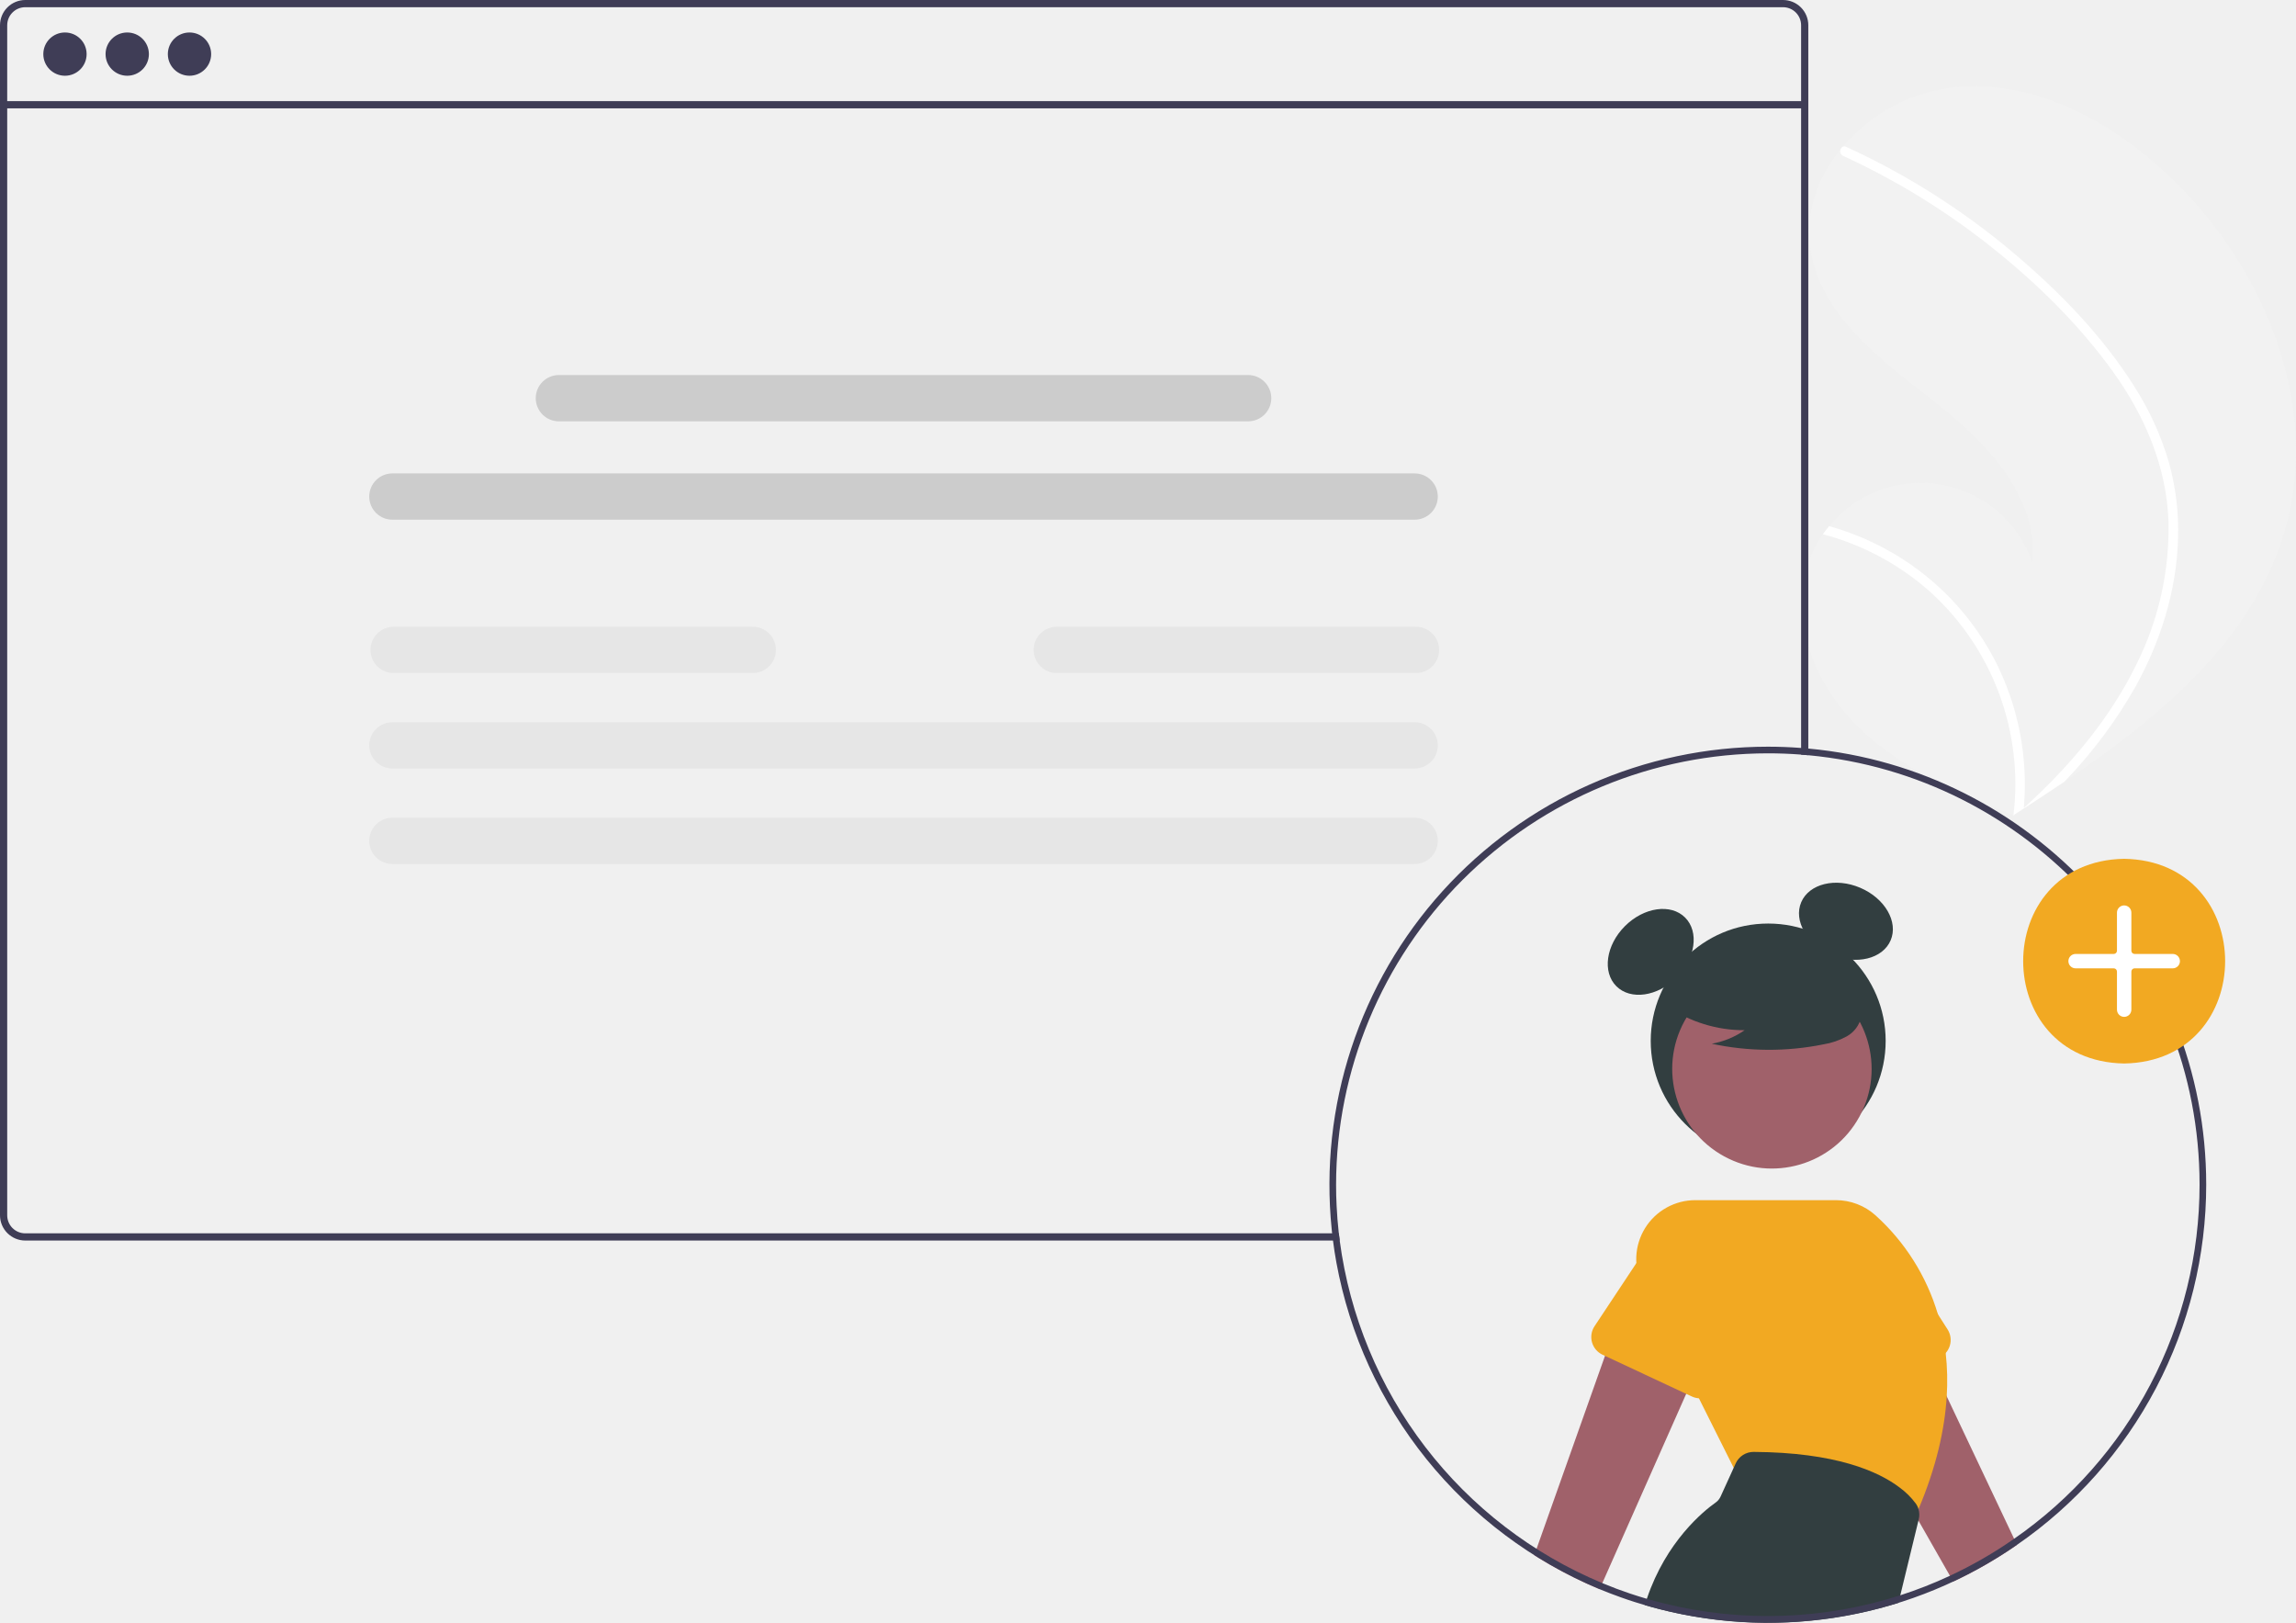
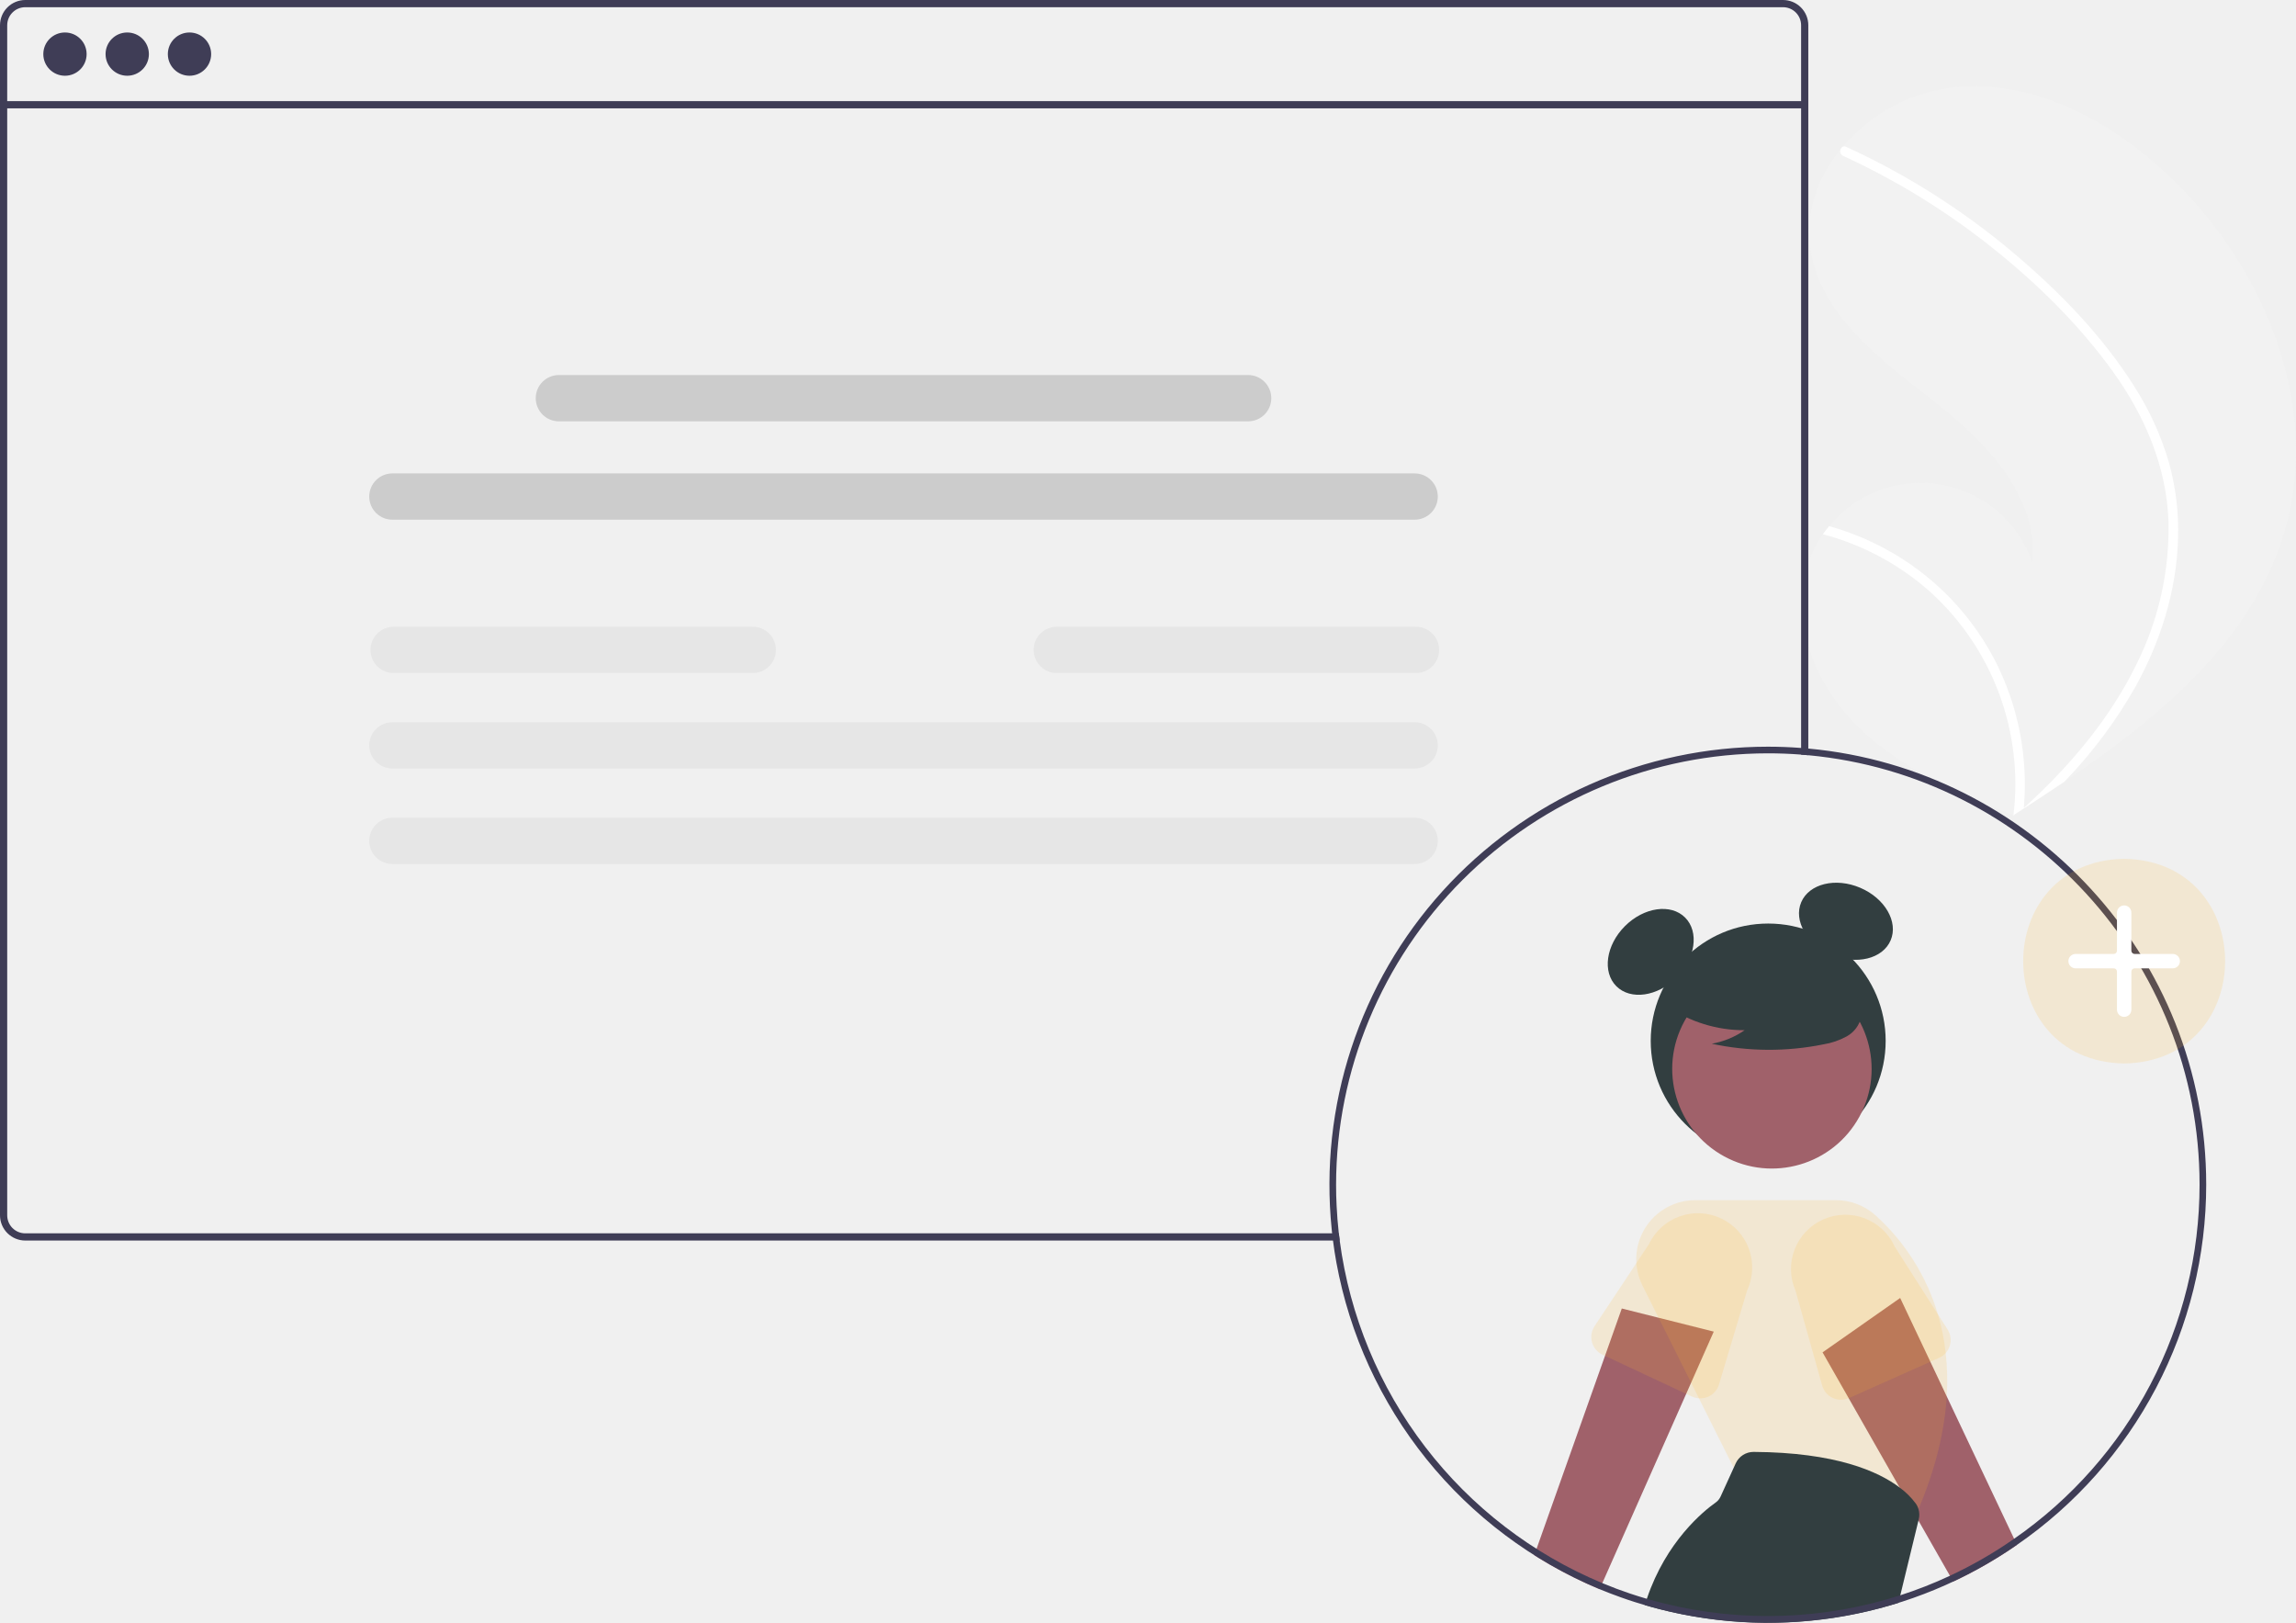
<svg xmlns="http://www.w3.org/2000/svg" width="300" height="212" viewBox="0 0 300 212" fill="none">
  <g clip-path="url(#clip0_128_16)">
    <path d="M298.573 69.205C294.434 83.547 282.351 93.586 269.746 102.115C267.986 103.306 266.226 104.47 264.465 105.606C264.453 105.611 264.441 105.622 264.429 105.628C264.344 105.682 264.259 105.736 264.18 105.791C263.817 106.025 263.453 106.259 263.093 106.491L263.291 106.58C263.291 106.58 263.485 106.683 263.272 106.596C263.209 106.57 263.143 106.546 263.079 106.519C255.757 103.569 248.305 100.401 242.693 94.874C236.872 89.135 233.47 80.133 236.622 72.593C237.036 71.606 237.56 70.667 238.182 69.796C238.438 69.43 238.713 69.08 239 68.737C240.739 66.617 243.011 64.998 245.584 64.046C248.157 63.095 250.937 62.845 253.638 63.322C256.34 63.8 258.865 64.987 260.955 66.763C263.045 68.539 264.623 70.839 265.528 73.426C266.454 64.812 259.345 57.597 252.503 52.274C245.658 46.953 237.88 41.158 236.557 32.593C235.818 27.827 237.477 23.209 240.499 19.501C240.593 19.388 240.686 19.276 240.782 19.166C244.461 14.848 249.635 12.075 255.27 11.402C265.766 10.312 275.961 15.862 283.586 23.152C295.858 34.881 303.277 52.898 298.573 69.205Z" fill="#F2F2F2" />
    <path d="M278.844 50.445C280.859 53.576 282.405 56.984 283.435 60.56C284.306 63.757 284.694 67.066 284.585 70.378C284.397 77.184 282.3 83.835 279.002 89.759C276.45 94.251 273.34 98.402 269.746 102.115C267.986 103.306 266.226 104.47 264.465 105.606C264.453 105.611 264.441 105.622 264.429 105.628C264.344 105.682 264.259 105.736 264.18 105.791C263.817 106.025 263.453 106.259 263.093 106.491C263.093 106.491 263.485 106.683 263.272 106.596C263.209 106.57 263.143 106.546 263.079 106.519C263.736 101.144 263.093 95.69 261.205 90.614C259.316 85.538 256.238 80.988 252.227 77.346C248.206 73.759 243.394 71.172 238.182 69.796C238.438 69.43 238.713 69.08 239 68.737C241.013 69.301 242.972 70.041 244.854 70.95C251.583 74.178 257.092 79.484 260.566 86.084C263.685 92.076 265.027 98.833 264.435 105.56C264.736 105.288 265.037 105.01 265.329 104.734C270.893 99.552 275.835 93.603 279.18 86.738C282.082 80.924 283.508 74.487 283.333 67.993C283.06 60.911 280.236 54.352 276.147 48.642C271.767 42.532 266.275 37.125 260.411 32.441C254.405 27.635 247.832 23.582 240.84 20.371C240.683 20.297 240.559 20.166 240.496 20.004C240.432 19.842 240.433 19.662 240.499 19.501C240.546 19.357 240.647 19.236 240.782 19.166C240.852 19.137 240.927 19.123 241.002 19.126C241.078 19.129 241.152 19.149 241.218 19.185C242.082 19.582 242.939 19.984 243.789 20.404C250.873 23.902 257.493 28.265 263.5 33.393C269.301 38.334 274.763 43.98 278.844 50.445Z" fill="white" />
    <path d="M231.036 151.325C239.513 151.325 246.385 144.46 246.385 135.992C246.385 127.523 239.513 120.658 231.036 120.658C222.559 120.658 215.687 127.523 215.687 135.992C215.687 144.46 222.559 151.325 231.036 151.325Z" fill="#323E40" />
    <path d="M219.055 127.724C221.536 125.246 222.038 121.731 220.178 119.872C218.318 118.014 214.799 118.516 212.318 120.994C209.838 123.472 209.335 126.987 211.196 128.846C213.056 130.704 216.575 130.202 219.055 127.724Z" fill="#323E40" />
    <path d="M247.034 122.854C248.067 120.438 246.29 117.362 243.064 115.986C239.838 114.609 236.386 115.453 235.352 117.869C234.319 120.286 236.096 123.362 239.322 124.738C242.548 126.115 246 125.271 247.034 122.854Z" fill="#323E40" />
    <path d="M263.542 201.83C260.904 203.66 258.117 205.266 255.21 206.629L254.781 205.87L250.667 198.657L250.307 198.024L248.202 194.334L248.198 194.33L241.554 182.669L238.139 176.682L248.28 169.577L252.225 177.909L254.364 182.435L263.169 201.037L263.542 201.83Z" fill="#A0616A" />
-     <path d="M254.481 173.695L253.21 171.705L247.586 162.892C246.818 161.18 245.402 159.841 243.648 159.17C241.895 158.498 239.946 158.549 238.229 159.31C236.512 160.071 235.168 161.481 234.49 163.23C233.811 164.98 233.855 166.927 234.611 168.645L238.087 181.017C238.185 181.367 238.357 181.692 238.591 181.97C238.825 182.249 239.116 182.473 239.445 182.63C239.773 182.786 240.131 182.871 240.495 182.877C240.859 182.884 241.22 182.813 241.554 182.669C241.567 182.664 241.576 182.66 241.589 182.656L252.225 177.909L253.37 177.397C253.705 177.247 254.003 177.026 254.245 176.75C254.486 176.475 254.666 176.15 254.771 175.799C254.877 175.448 254.905 175.079 254.855 174.716C254.805 174.353 254.678 174.004 254.481 173.695H254.481Z" fill="#F2A922" />
+     <path d="M254.481 173.695L253.21 171.705L247.586 162.892C246.818 161.18 245.402 159.841 243.648 159.17C241.895 158.498 239.946 158.549 238.229 159.31C236.512 160.071 235.168 161.481 234.49 163.23C233.811 164.98 233.855 166.927 234.611 168.645L238.087 181.017C238.185 181.367 238.357 181.692 238.591 181.97C238.825 182.249 239.116 182.473 239.445 182.63C239.773 182.786 240.131 182.871 240.495 182.877C240.859 182.884 241.22 182.813 241.554 182.669C241.567 182.664 241.576 182.66 241.589 182.656L252.225 177.909L253.37 177.397C253.705 177.247 254.003 177.026 254.245 176.75C254.486 176.475 254.666 176.15 254.771 175.799C254.877 175.448 254.905 175.079 254.855 174.716C254.805 174.353 254.678 174.004 254.481 173.695H254.481Z" fill="#FFBA3127" />
    <path d="M223.923 173.972L220.964 180.648L220.321 182.101L209.364 206.828L209.013 207.622C206.046 206.386 203.189 204.9 200.473 203.182L200.768 202.35L209.711 177.141L211.907 170.951L216.715 172.16L223.923 173.972Z" fill="#A0616A" />
    <path d="M242.953 145.894C246.404 139.588 244.084 131.681 237.771 128.233C231.458 124.786 223.543 127.103 220.092 133.41C216.642 139.716 218.962 147.624 225.274 151.071C231.587 154.519 239.502 152.201 242.953 145.894Z" fill="#A0616A" />
-     <path d="M254.229 176.769C254.041 175.054 253.7 173.359 253.21 171.705C251.733 166.725 248.908 162.249 245.047 158.769C243.629 157.497 241.789 156.795 239.883 156.797H221.532C220.213 156.793 218.915 157.128 217.762 157.768C216.61 158.408 215.64 159.333 214.947 160.453C214.254 161.574 213.86 162.854 213.802 164.17C213.745 165.487 214.026 166.796 214.619 167.973L216.715 172.16L220.964 180.648L221.983 182.682L226.527 191.764L226.887 192.483L249.951 198.821L250.051 198.6C250.138 198.405 250.224 198.214 250.307 198.024C250.432 197.733 250.558 197.451 250.676 197.165C253.002 191.655 254.099 186.752 254.364 182.435C254.483 180.546 254.438 178.65 254.229 176.769Z" fill="#F2A922" />
-     <path d="M224.86 159.172C223.163 158.378 221.219 158.288 219.455 158.921C217.691 159.555 216.251 160.861 215.448 162.554L213.812 165.02L208.345 173.266C208.142 173.572 208.007 173.918 207.95 174.28C207.893 174.643 207.915 175.013 208.014 175.367C208.114 175.72 208.288 176.048 208.525 176.328C208.763 176.608 209.058 176.834 209.39 176.99L209.711 177.141L220.321 182.101L221.076 182.452C221.361 182.586 221.669 182.664 221.983 182.682C222.403 182.715 222.824 182.642 223.207 182.469C223.542 182.32 223.84 182.1 224.082 181.824C224.324 181.549 224.504 181.225 224.609 180.874L228.28 168.601C229.076 166.898 229.164 164.948 228.523 163.18C227.881 161.412 226.564 159.971 224.86 159.172Z" fill="#F2A922" />
+     <path d="M254.229 176.769C254.041 175.054 253.7 173.359 253.21 171.705C251.733 166.725 248.908 162.249 245.047 158.769C243.629 157.497 241.789 156.795 239.883 156.797H221.532C220.213 156.793 218.915 157.128 217.762 157.768C216.61 158.408 215.64 159.333 214.947 160.453C214.254 161.574 213.86 162.854 213.802 164.17C213.745 165.487 214.026 166.796 214.619 167.973L216.715 172.16L220.964 180.648L221.983 182.682L226.527 191.764L226.887 192.483L249.951 198.821L250.051 198.6C250.138 198.405 250.224 198.214 250.307 198.024C250.432 197.733 250.558 197.451 250.676 197.165C253.002 191.655 254.099 186.752 254.364 182.435C254.483 180.546 254.438 178.65 254.229 176.769Z" fill="#FFBA3127" />
+     <path d="M224.86 159.172C223.163 158.378 221.219 158.288 219.455 158.921C217.691 159.555 216.251 160.861 215.448 162.554L213.812 165.02L208.345 173.266C208.142 173.572 208.007 173.918 207.95 174.28C207.893 174.643 207.915 175.013 208.014 175.367C208.114 175.72 208.288 176.048 208.525 176.328C208.763 176.608 209.058 176.834 209.39 176.99L209.711 177.141L220.321 182.101L221.076 182.452C221.361 182.586 221.669 182.664 221.983 182.682C222.403 182.715 222.824 182.642 223.207 182.469C223.542 182.32 223.84 182.1 224.082 181.824C224.324 181.549 224.504 181.225 224.609 180.874L228.28 168.601C229.076 166.898 229.164 164.948 228.523 163.18C227.881 161.412 226.564 159.971 224.86 159.172Z" fill="#FFBA3127" />
    <path d="M250.675 197.165C250.598 196.895 250.473 196.641 250.307 196.415C249.713 195.62 249.004 194.919 248.202 194.334L248.198 194.33C245.408 192.219 239.853 189.752 229.139 189.687H229.122C228.63 189.687 228.15 189.828 227.736 190.093C227.323 190.358 226.995 190.736 226.791 191.183L226.527 191.764L224.821 195.509C224.677 195.832 224.447 196.109 224.157 196.311C222.617 197.399 217.713 201.344 215.179 208.879C215.088 209.147 215.001 209.421 214.919 209.702C225.754 212.865 237.283 212.761 248.059 209.403L248.297 208.419L250.667 198.657L250.706 198.496C250.813 198.058 250.803 197.598 250.675 197.165Z" fill="#323E40" />
    <path d="M217.835 131.467C220.812 133.516 224.345 134.607 227.96 134.593C226.67 135.486 225.202 136.089 223.657 136.361C228.464 137.391 233.431 137.419 238.25 136.443C239.321 136.272 240.354 135.917 241.304 135.395C241.778 135.131 242.191 134.77 242.516 134.336C242.84 133.902 243.07 133.404 243.19 132.876C243.51 131.048 242.085 129.388 240.604 128.27C238.336 126.583 235.722 125.421 232.949 124.867C230.177 124.314 227.316 124.383 224.573 125.069C222.783 125.532 220.989 126.313 219.826 127.75C218.663 129.186 218.318 131.401 219.426 132.881L217.835 131.467Z" fill="#323E40" />
    <path d="M235.805 13.213H0.471V14.155H235.805V13.213Z" fill="#3F3D56" />
    <path d="M8.489 9.896C10.051 9.896 11.318 8.631 11.318 7.069C11.318 5.508 10.051 4.243 8.489 4.243C6.926 4.243 5.659 5.508 5.659 7.069C5.659 8.631 6.926 9.896 8.489 9.896Z" fill="#3F3D56" />
    <path d="M16.624 9.896C18.187 9.896 19.454 8.631 19.454 7.069C19.454 5.508 18.187 4.243 16.624 4.243C15.061 4.243 13.794 5.508 13.794 7.069C13.794 8.631 15.061 9.896 16.624 9.896Z" fill="#3F3D56" />
    <path d="M24.759 9.896C26.322 9.896 27.589 8.631 27.589 7.069C27.589 5.508 26.322 4.243 24.759 4.243C23.197 4.243 21.93 5.508 21.93 7.069C21.93 8.631 23.197 9.896 24.759 9.896Z" fill="#3F3D56" />
    <path d="M184.838 67.897H51.271C50.874 67.897 50.48 67.819 50.113 67.667C49.746 67.515 49.412 67.293 49.131 67.012C48.85 66.731 48.627 66.397 48.475 66.031C48.323 65.664 48.244 65.27 48.244 64.873C48.244 64.476 48.323 64.083 48.475 63.716C48.627 63.349 48.85 63.016 49.131 62.735C49.412 62.454 49.746 62.231 50.113 62.08C50.48 61.928 50.874 61.849 51.271 61.849H184.838C185.236 61.849 185.629 61.928 185.997 62.08C186.364 62.231 186.698 62.454 186.979 62.735C187.26 63.016 187.483 63.349 187.635 63.716C187.787 64.083 187.865 64.476 187.865 64.873C187.865 65.27 187.787 65.664 187.635 66.031C187.483 66.397 187.26 66.731 186.979 67.012C186.698 67.293 186.364 67.515 185.997 67.667C185.629 67.819 185.236 67.897 184.838 67.897Z" fill="#CCCCCC" />
    <path d="M184.838 100.405H51.271C50.874 100.405 50.48 100.327 50.113 100.175C49.746 100.023 49.412 99.801 49.131 99.52C48.85 99.239 48.627 98.906 48.475 98.539C48.323 98.172 48.244 97.779 48.244 97.382C48.244 96.984 48.323 96.591 48.475 96.224C48.627 95.857 48.85 95.524 49.131 95.243C49.412 94.962 49.746 94.74 50.113 94.588C50.48 94.436 50.874 94.358 51.271 94.358H184.838C185.236 94.358 185.629 94.436 185.997 94.588C186.364 94.74 186.698 94.962 186.979 95.243C187.26 95.524 187.483 95.857 187.635 96.224C187.787 96.591 187.865 96.984 187.865 97.382C187.865 97.779 187.787 98.172 187.635 98.539C187.483 98.906 187.26 99.239 186.979 99.52C186.698 99.801 186.364 100.023 185.997 100.175C185.629 100.327 185.236 100.405 184.838 100.405Z" fill="#E6E6E6" />
    <path d="M184.838 112.879H51.271C50.468 112.879 49.699 112.561 49.131 111.994C48.563 111.427 48.244 110.658 48.244 109.855C48.244 109.053 48.563 108.284 49.131 107.717C49.699 107.15 50.468 106.831 51.271 106.831H184.838C185.641 106.831 186.411 107.15 186.979 107.717C187.546 108.284 187.865 109.053 187.865 109.855C187.865 110.658 187.546 111.427 186.979 111.994C186.411 112.561 185.641 112.879 184.838 112.879Z" fill="#E6E6E6" />
    <path d="M163.082 55.045H73.028C72.225 55.045 71.455 54.727 70.888 54.16C70.32 53.593 70.001 52.823 70.001 52.021C70.001 51.219 70.32 50.45 70.888 49.883C71.455 49.316 72.225 48.997 73.028 48.997H163.082C163.884 48.997 164.654 49.316 165.222 49.883C165.79 50.45 166.109 51.219 166.109 52.021C166.109 52.823 165.79 53.593 165.222 54.16C164.654 54.727 163.884 55.045 163.082 55.045Z" fill="#CCCCCC" />
    <path d="M98.36 87.931H51.441C51.043 87.932 50.649 87.854 50.282 87.702C49.914 87.55 49.58 87.328 49.298 87.047C49.017 86.766 48.794 86.433 48.641 86.066C48.489 85.698 48.41 85.305 48.41 84.907C48.41 84.51 48.489 84.117 48.641 83.749C48.794 83.382 49.017 83.049 49.298 82.768C49.58 82.487 49.914 82.264 50.282 82.113C50.649 81.961 51.043 81.883 51.441 81.883H98.36C99.163 81.883 99.933 82.202 100.5 82.769C101.068 83.336 101.387 84.105 101.387 84.907C101.387 85.709 101.068 86.479 100.5 87.046C99.933 87.613 99.163 87.931 98.36 87.931Z" fill="#E6E6E6" />
    <path d="M185.008 87.931H138.089C137.692 87.932 137.298 87.854 136.93 87.702C136.562 87.55 136.228 87.328 135.947 87.047C135.665 86.766 135.442 86.433 135.289 86.066C135.137 85.698 135.059 85.305 135.059 84.907C135.059 84.51 135.137 84.117 135.289 83.749C135.442 83.382 135.665 83.049 135.947 82.768C136.228 82.487 136.562 82.264 136.93 82.113C137.298 81.961 137.692 81.883 138.089 81.883H185.008C185.406 81.883 185.8 81.961 186.168 82.113C186.535 82.264 186.869 82.487 187.151 82.768C187.432 83.049 187.656 83.382 187.808 83.749C187.96 84.117 188.039 84.51 188.039 84.907C188.039 85.305 187.96 85.698 187.808 86.066C187.656 86.433 187.432 86.766 187.151 87.047C186.869 87.328 186.535 87.55 186.168 87.702C185.8 87.854 185.406 87.932 185.008 87.931Z" fill="#E6E6E6" />
    <path d="M232.975 -1.90735e-05H3.298C2.423 0.001 1.584 0.349 0.966 0.968C0.348 1.586 0 2.425 0 3.299V158.778C0.001 159.651 0.349 160.489 0.967 161.106C1.585 161.724 2.424 162.071 3.298 162.073H175.048C175.005 161.76 174.97 161.444 174.935 161.132H3.298C2.673 161.131 2.074 160.883 1.632 160.442C1.191 160 0.942 159.402 0.942 158.778V3.299C0.942 2.674 1.19 2.075 1.632 1.633C2.074 1.191 2.673 0.942 3.298 0.941H232.975C233.601 0.941 234.201 1.19 234.643 1.632C235.086 2.074 235.335 2.674 235.336 3.299V98.589C235.648 98.611 235.965 98.637 236.277 98.667V3.299C236.277 2.424 235.929 1.585 235.31 0.967C234.69 0.348 233.851 0 232.975 -1.90735e-05Z" fill="#3F3D56" />
    <path d="M175.048 162.073C175.005 161.76 174.97 161.444 174.935 161.132C174.926 161.084 174.922 161.041 174.918 160.993C174.792 159.853 174.701 158.701 174.644 157.538C174.406 158.539 174.19 159.545 173.998 160.555C174.011 160.703 174.024 160.846 174.041 160.993C174.046 161.041 174.05 161.084 174.059 161.132C174.093 161.444 174.128 161.76 174.172 162.073C174.293 163.039 174.441 163.993 174.614 164.942C174.618 164.903 174.623 164.869 174.627 164.83C174.749 163.915 174.887 163.005 175.052 162.094C175.049 162.088 175.047 162.08 175.048 162.073ZM236.277 97.796C235.965 97.766 235.648 97.74 235.336 97.718C235.288 97.713 235.244 97.713 235.197 97.709C233.808 97.605 232.402 97.553 230.987 97.553C222.978 97.555 215.058 99.236 207.739 102.485C200.42 105.734 193.863 110.479 188.493 116.416C183.123 122.353 179.059 129.348 176.562 136.951C174.065 144.553 173.192 152.594 173.998 160.555C174.011 160.703 174.024 160.846 174.041 160.993C174.046 161.041 174.05 161.084 174.059 161.132C174.093 161.444 174.128 161.76 174.171 162.073C174.293 163.039 174.441 163.993 174.614 164.942C176.338 174.355 180.387 183.188 186.394 190.641C192.401 198.094 200.176 203.931 209.013 207.622C209.915 207.994 210.826 208.35 211.751 208.675C212.358 208.896 212.966 209.1 213.582 209.295C214.025 209.438 214.472 209.572 214.919 209.702C215.552 209.889 216.194 210.067 216.841 210.231C224.773 212.264 233.049 212.566 241.108 211.116C249.167 209.666 256.818 206.499 263.542 201.83H263.546C271.171 196.571 277.404 189.541 281.71 181.346C286.016 173.15 288.266 164.033 288.268 154.777C288.268 125.003 265.391 100.471 236.277 97.796ZM263.169 201.036C260.517 202.886 257.711 204.503 254.781 205.87C252.675 206.855 250.51 207.706 248.297 208.419C238.315 211.628 227.635 211.999 217.453 209.49C216.689 209.304 215.931 209.1 215.179 208.879C214.437 208.662 213.702 208.432 212.975 208.189C212.38 207.986 211.785 207.778 211.195 207.557C210.579 207.322 209.972 207.08 209.364 206.828C200.226 203.024 192.248 196.89 186.227 189.04C180.206 181.19 176.352 171.898 175.052 162.094C175.049 162.088 175.047 162.08 175.048 162.073C175.005 161.76 174.97 161.444 174.935 161.132C174.926 161.084 174.922 161.041 174.918 160.993C174.792 159.853 174.701 158.701 174.644 157.538C174.597 156.623 174.574 155.703 174.575 154.777C174.591 139.835 180.54 125.51 191.116 114.945C201.692 104.379 216.031 98.436 230.987 98.42C232.402 98.42 233.808 98.472 235.197 98.576C235.244 98.581 235.288 98.585 235.336 98.589C235.648 98.611 235.965 98.637 236.277 98.667C264.913 101.338 287.4 125.48 287.4 154.777C287.399 163.869 285.194 172.825 280.974 180.881C276.755 188.937 270.645 195.852 263.169 201.036ZM211.195 207.557C210.579 207.322 209.972 207.08 209.364 206.828C200.226 203.024 192.248 196.89 186.227 189.04C180.206 181.19 176.352 171.898 175.052 162.094C174.887 163.005 174.749 163.915 174.627 164.83C174.623 164.869 174.618 164.903 174.614 164.942C176.338 174.355 180.387 183.188 186.394 190.641C192.401 198.094 200.176 203.931 209.013 207.622C209.915 207.994 210.826 208.35 211.751 208.675C211.56 208.306 211.373 207.934 211.195 207.557ZM235.197 97.709C233.808 97.605 232.402 97.553 230.987 97.553C222.978 97.555 215.058 99.236 207.739 102.485C200.42 105.734 193.863 110.479 188.493 116.416C183.123 122.353 179.059 129.348 176.562 136.951C174.065 144.553 173.192 152.594 173.998 160.555C174.011 160.703 174.024 160.846 174.041 160.993C174.046 161.041 174.05 161.084 174.059 161.132H174.935C174.926 161.084 174.922 161.041 174.918 160.993C174.792 159.853 174.701 158.701 174.644 157.538C174.597 156.623 174.574 155.703 174.575 154.777C174.591 139.835 180.54 125.51 191.116 114.945C201.692 104.379 216.031 98.436 230.987 98.42C232.402 98.42 233.808 98.472 235.197 98.576C235.244 98.581 235.288 98.585 235.336 98.589V97.718C235.288 97.713 235.244 97.713 235.197 97.709H235.197Z" fill="#3F3D56" />
-     <path d="M277.547 112.2C295.141 112.5 295.138 138.645 277.547 138.942C259.953 138.642 259.956 112.498 277.547 112.2Z" fill="#F2A922" />
+     <path d="M277.547 112.2C295.141 112.5 295.138 138.645 277.547 138.942C259.953 138.642 259.956 112.498 277.547 112.2Z" fill="#FFBA3127" />
    <path d="M277.547 132.852C277.298 132.851 277.059 132.752 276.883 132.576C276.706 132.4 276.607 132.161 276.607 131.912V126.93C276.607 126.819 276.562 126.712 276.484 126.634C276.405 126.555 276.299 126.511 276.188 126.511H271.2C270.951 126.511 270.711 126.412 270.535 126.235C270.359 126.059 270.26 125.82 270.26 125.571C270.26 125.322 270.359 125.083 270.535 124.906C270.711 124.73 270.951 124.631 271.2 124.631H276.188C276.299 124.631 276.405 124.587 276.484 124.508C276.562 124.43 276.607 124.323 276.607 124.212V119.23C276.607 118.981 276.706 118.742 276.882 118.565C277.059 118.389 277.298 118.29 277.547 118.29C277.797 118.29 278.036 118.389 278.212 118.565C278.389 118.742 278.488 118.981 278.488 119.23V124.212C278.488 124.323 278.532 124.43 278.611 124.508C278.689 124.587 278.796 124.631 278.907 124.631H283.894C284.144 124.631 284.383 124.73 284.559 124.906C284.736 125.083 284.835 125.322 284.835 125.571C284.835 125.82 284.736 126.059 284.559 126.235C284.383 126.412 284.144 126.511 283.894 126.511H278.907C278.796 126.511 278.689 126.555 278.611 126.634C278.532 126.712 278.488 126.819 278.488 126.93V131.912C278.488 132.161 278.388 132.4 278.212 132.576C278.036 132.752 277.797 132.851 277.547 132.852Z" fill="white" />
  </g>
  <defs>
    <clipPath id="clip0_128_16">
      <rect width="300" height="212" fill="white" />
    </clipPath>
  </defs>
</svg>
